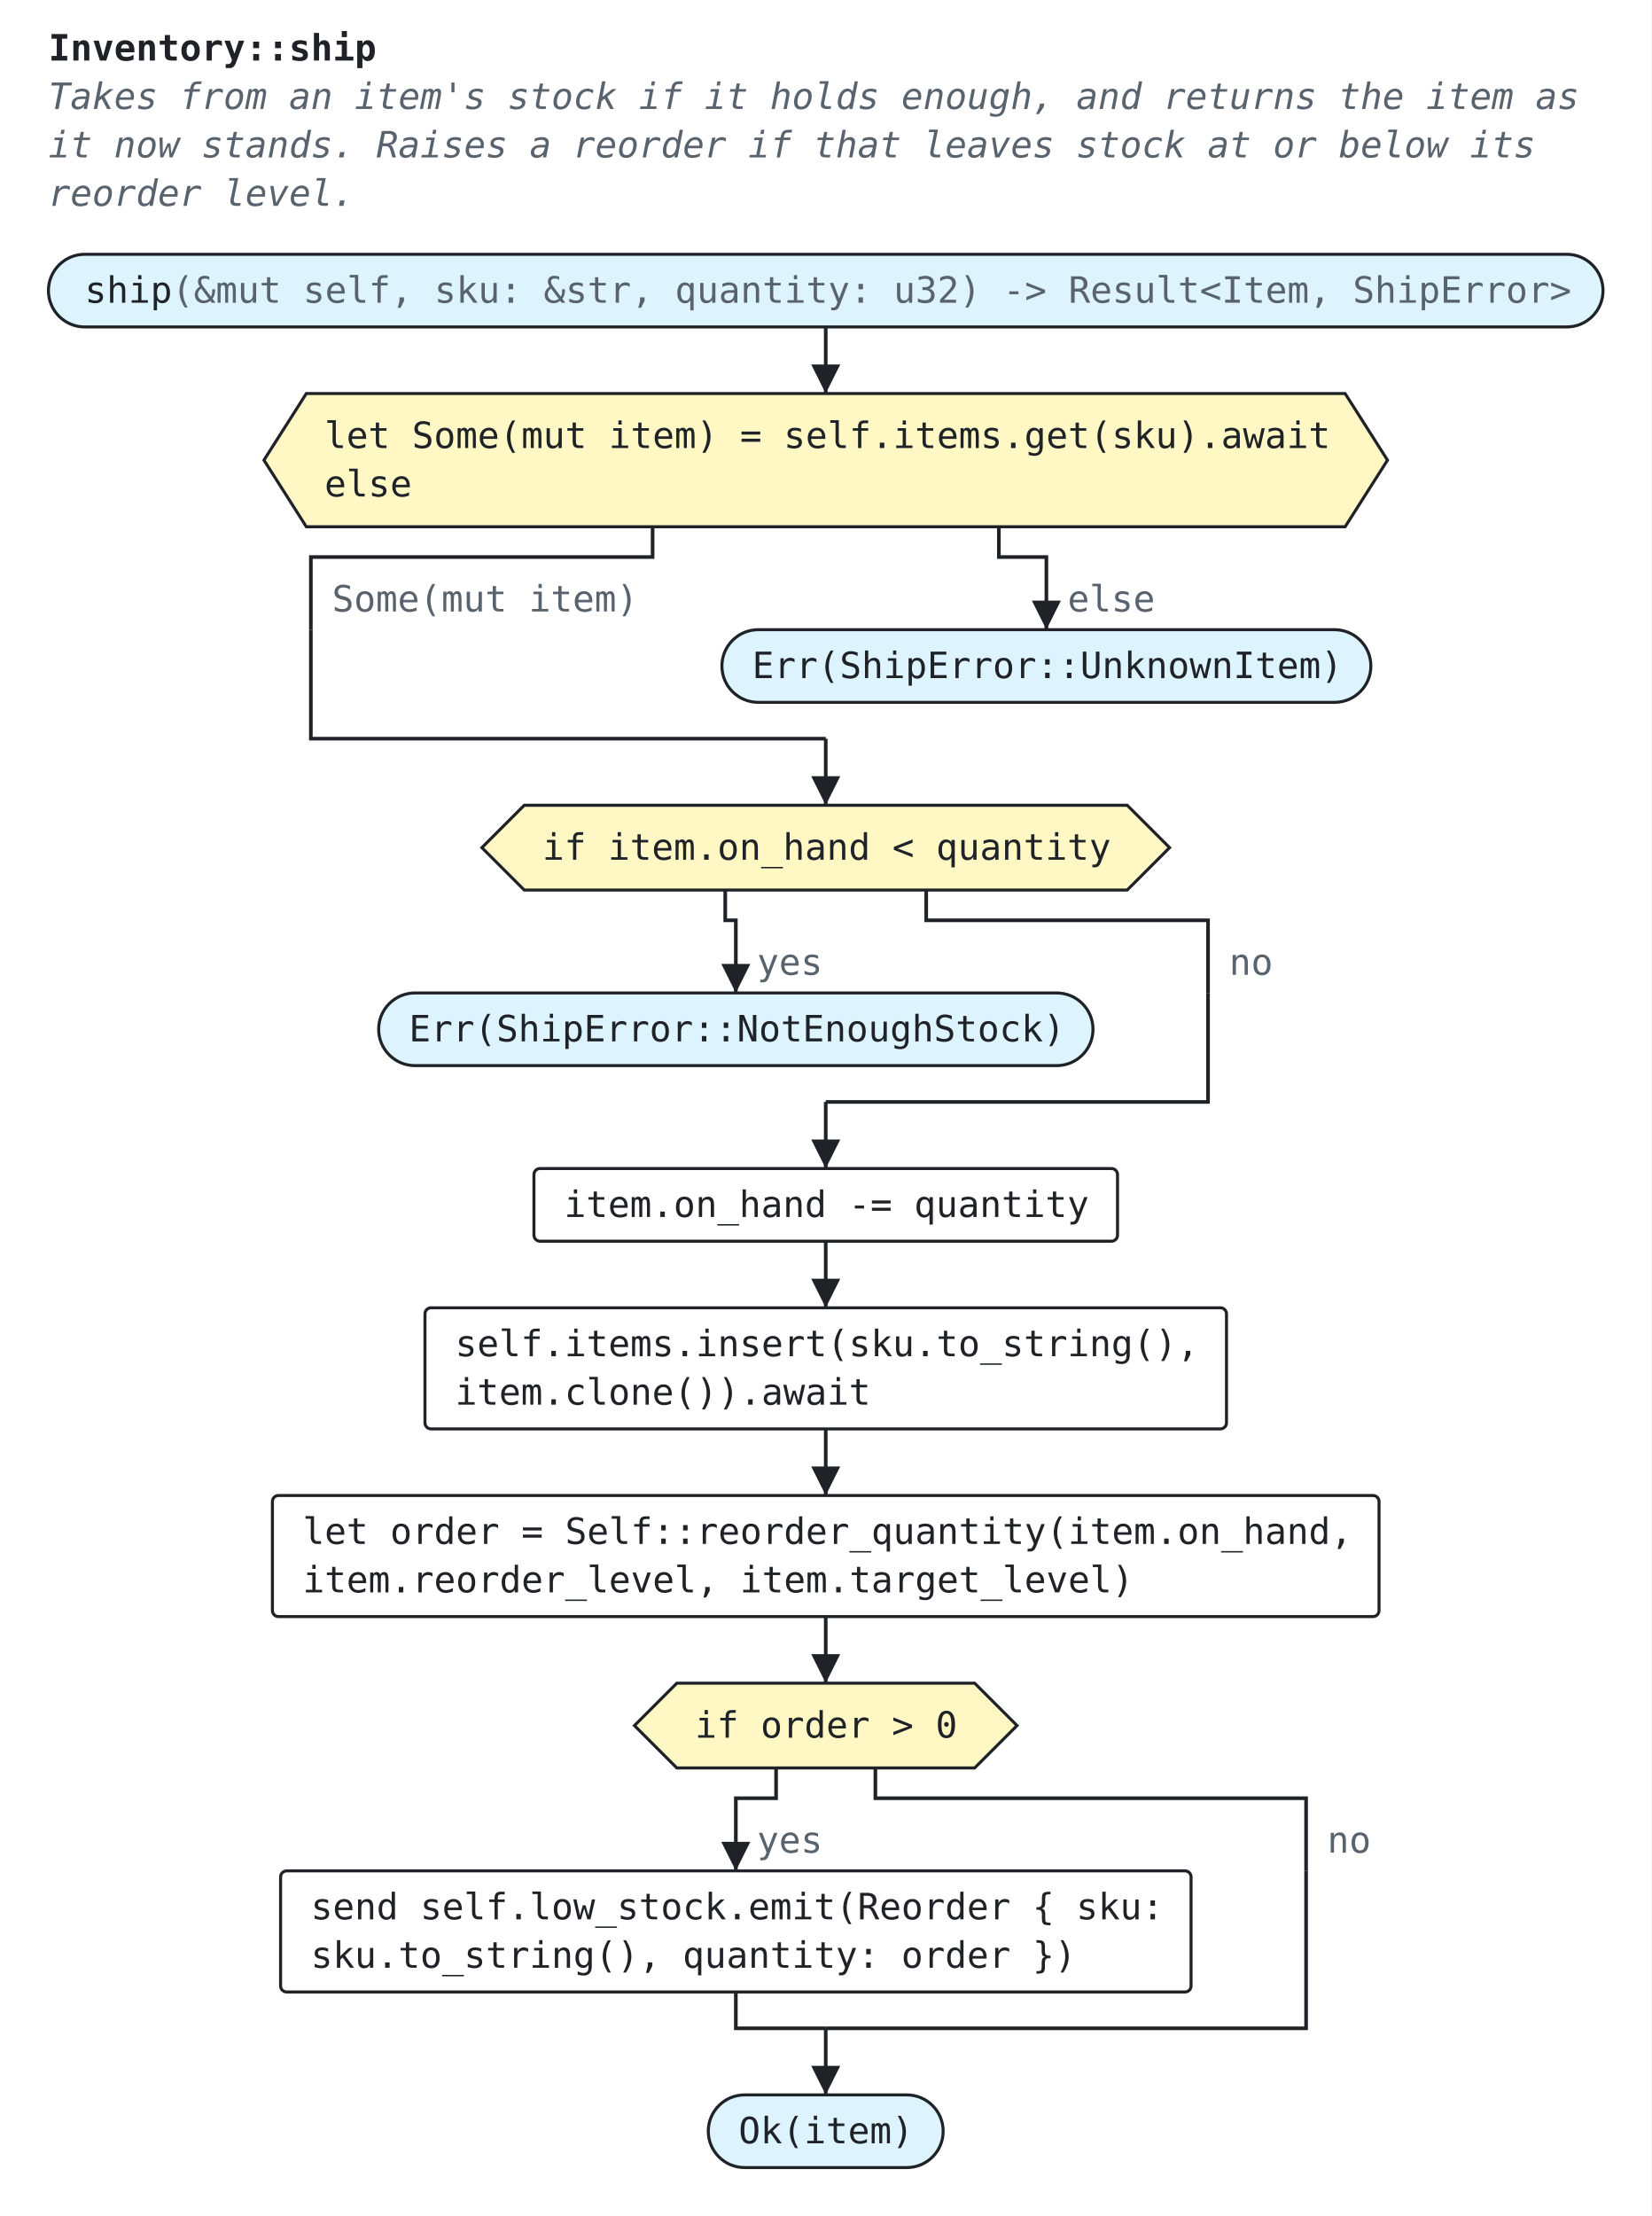
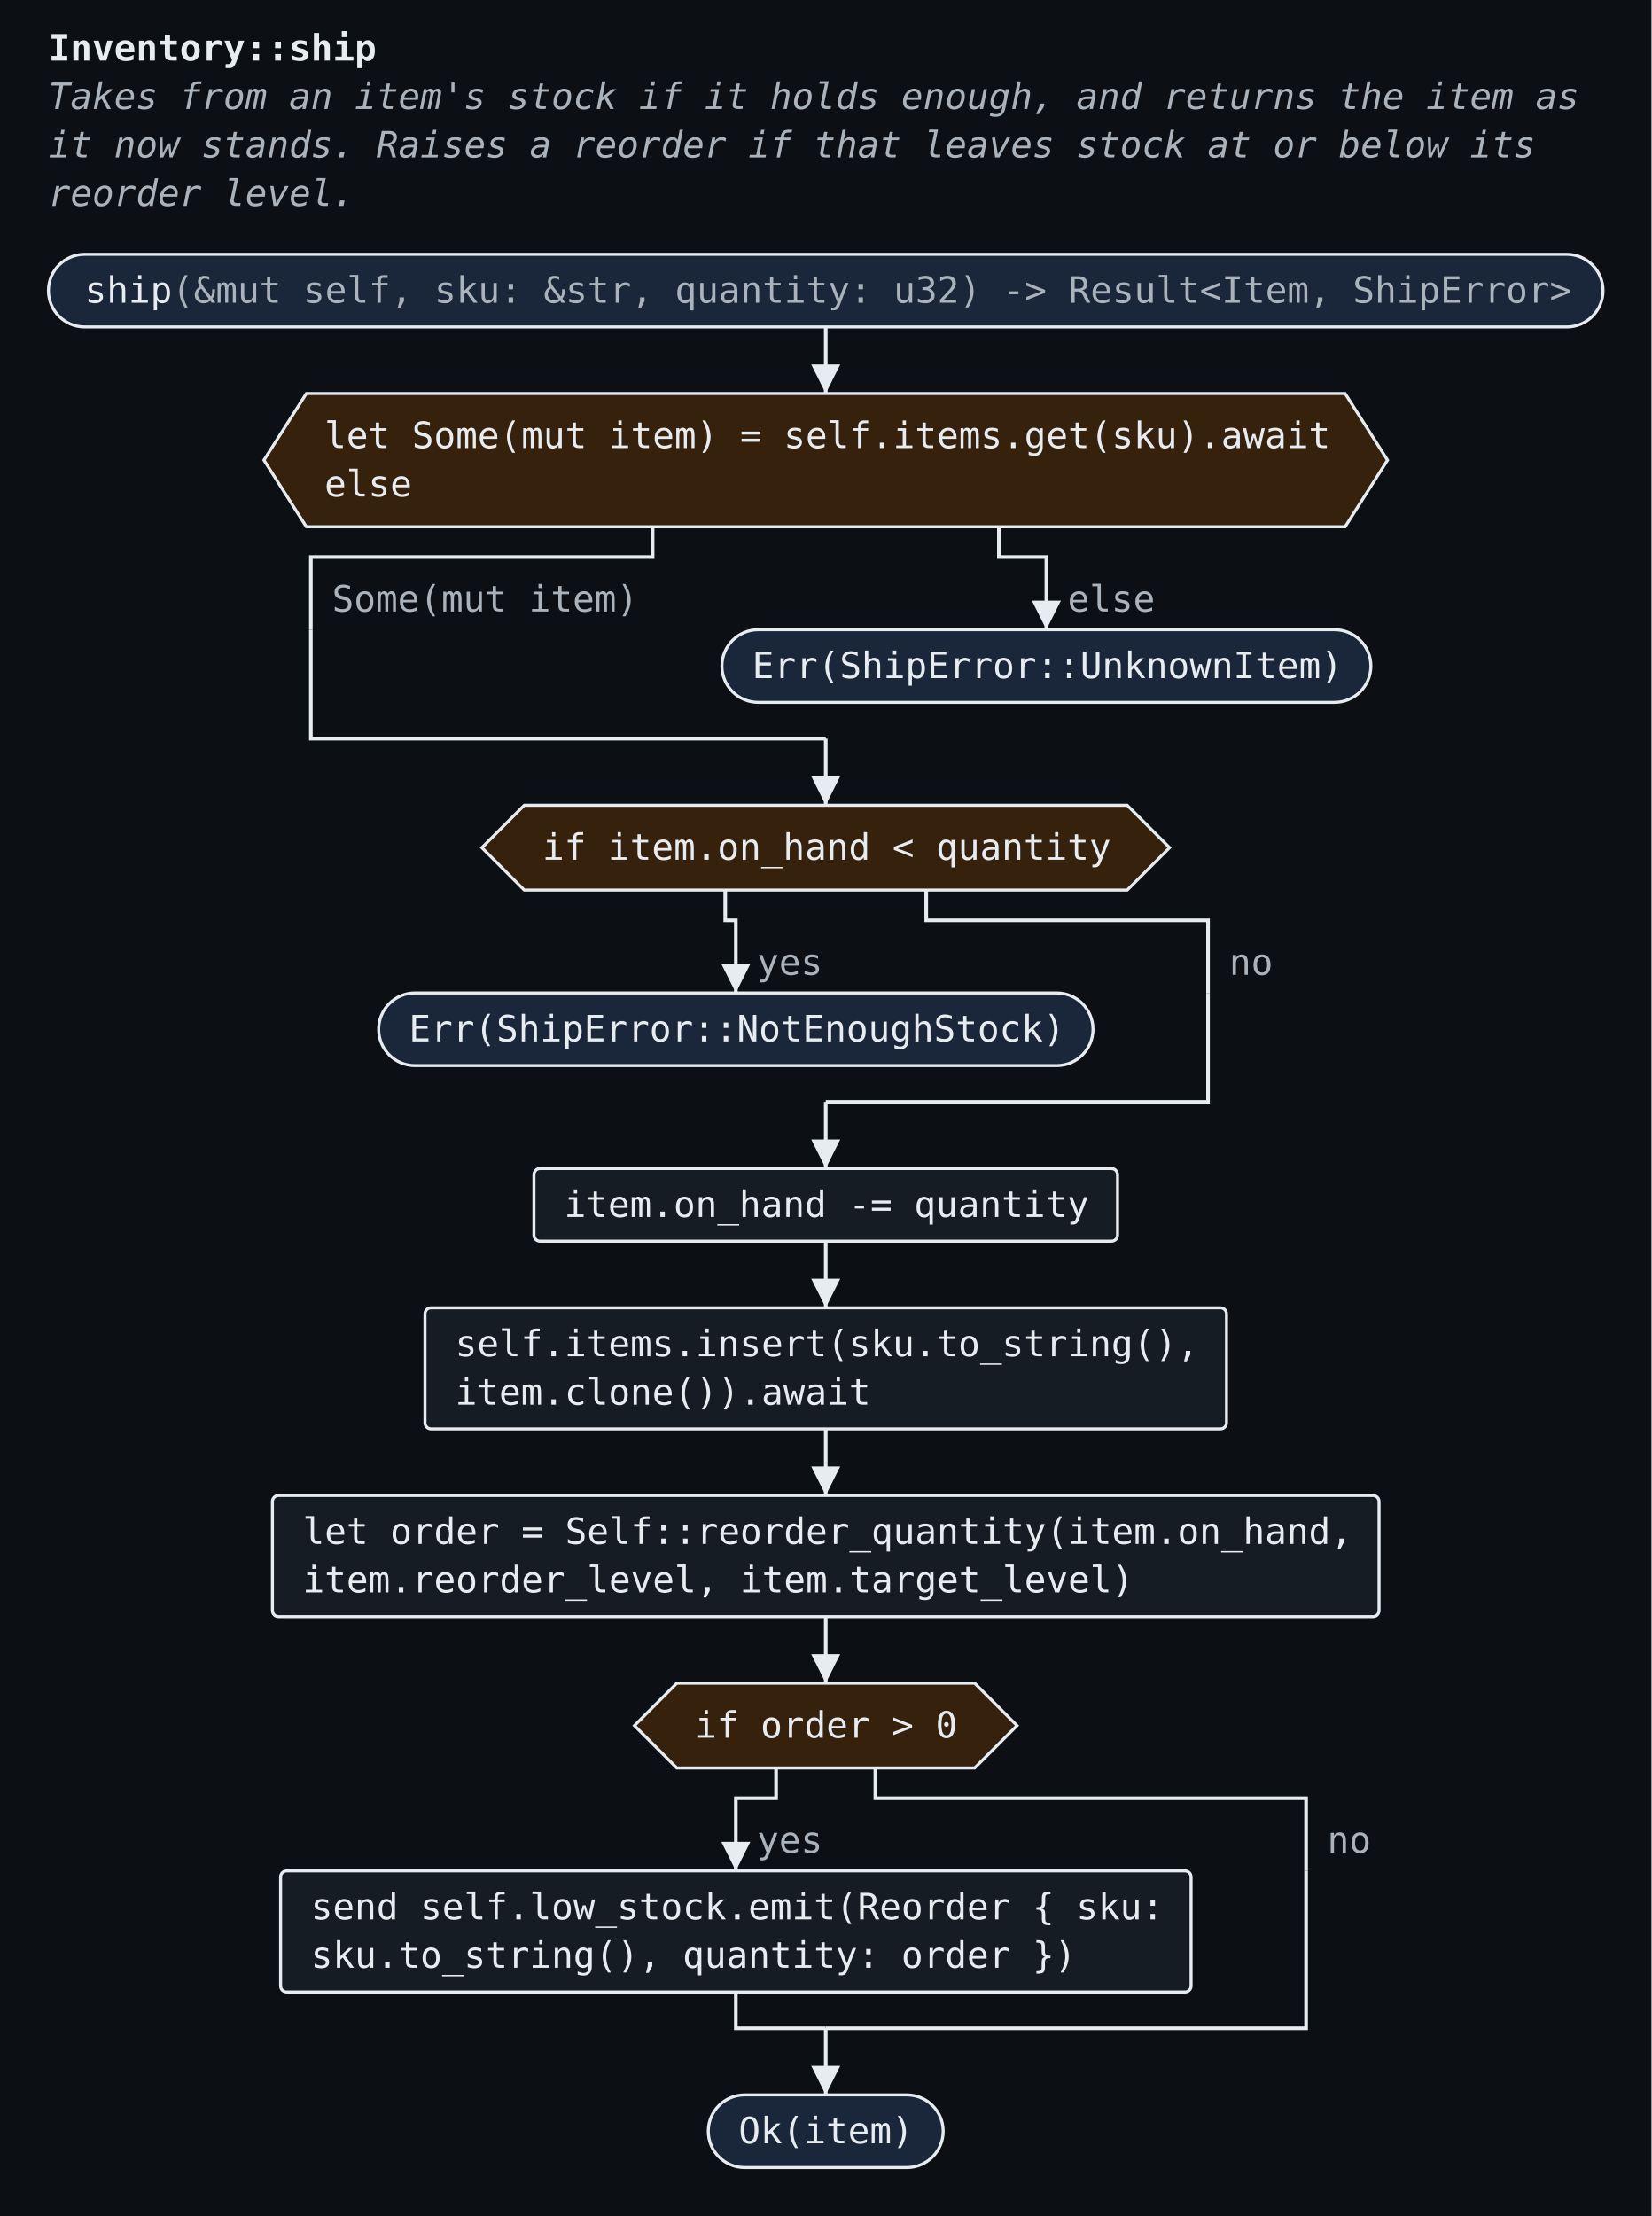
- <svg xmlns="http://www.w3.org/2000/svg" xml:space="preserve" width="545.6" height="732" viewBox="0 0 545.6 732">
+ <svg xmlns="http://www.w3.org/2000/svg" xml:space="preserve" class="inset-diagram" width="545.6" height="732" viewBox="0 0 545.6 732">
  <style>
- text { font-family: ui-monospace, SFMono-Regular, Menlo, Consolas, "DejaVu Sans Mono", monospace; font-size: 12px; fill: #1f2328; white-space: pre; }
- .title { font-weight: bold; }
- .kw { fill: #8250df; }
- .dim { fill: #59636e; }
- .doc { fill: #59636e; font-style: italic; }
- .sec { fill: #818b98; font-size: 10px; letter-spacing: 0.05em; }
- .warn { fill: #9a6700; }
- .ground { fill: #ffffff; }
- .app { fill: #f6f8fa; stroke: #59636e; stroke-width: 1.5; }
- .comp { fill: #ffffff; stroke: #0969da; stroke-width: 1.2; }
- .ext { fill: #fbf7ff; stroke: #8250df; stroke-width: 1.2; }
- .outside { fill: #ffffff; stroke: #818b98; stroke-dasharray: 3 2; }
- .port { fill: #ffffff; stroke: #0969da; stroke-width: 1.5; }
- .edge { fill: none; stroke: #1f2328; stroke-width: 1.2; }
- .send { stroke-dasharray: 5 3; }
- .cap { fill: none; stroke: #bc4c00; stroke-width: 1.4; }
- .node { fill: #ffffff; stroke: #1f2328; }
- .decide { fill: #fff8c5; stroke: #1f2328; }
- .term { fill: #ddf4ff; stroke: #1f2328; }
- .bar { fill: #1f2328; }
- .arrow { fill: #1f2328; }
- .arrow-cap { fill: #bc4c00; }
+ .inset-diagram text { font-family: ui-monospace, SFMono-Regular, Menlo, Consolas, "DejaVu Sans Mono", monospace; font-size: 12px; fill: #e7ecf0; white-space: pre; }
+ .inset-diagram .title { font-weight: bold; }
+ .inset-diagram .kw { fill: #5797f8; }
+ .inset-diagram .dim { fill: #aab2bb; }
+ .inset-diagram .doc { fill: #aab2bb; font-style: italic; }
+ .inset-diagram .sec { fill: #aab2bb; font-size: 10px; letter-spacing: 0.05em; }
+ .inset-diagram .warn { fill: #f64234; font-weight: bold; }
+ .inset-diagram .ground { fill: #0c1015; }
+ .inset-diagram .app { fill: #13181d; stroke: #6a7683; stroke-width: 1.5; }
+ .inset-diagram .comp { fill: #161c23; stroke: #5797f8; stroke-width: 1.4; }
+ .inset-diagram .ext { fill: #271923; stroke: #e057c5; stroke-width: 1.3; }
+ .inset-diagram .outside { fill: #161c23; stroke: #727b86; stroke-dasharray: 3 2; }
+ .inset-diagram .port { fill: #161c23; stroke: #5797f8; stroke-width: 1.6; }
+ .inset-diagram .edge { fill: none; stroke: #e7ecf0; stroke-width: 1.2; }
+ .inset-diagram .send { stroke-dasharray: 5 3; }
+ .inset-diagram .cap { fill: none; stroke: #eba566; stroke-width: 1.8; }
+ .inset-diagram .node { fill: #161c23; stroke: #e7ecf0; }
+ .inset-diagram .decide { fill: #36210d; stroke: #e7ecf0; }
+ .inset-diagram .term { fill: #1a273a; stroke: #e7ecf0; }
+ .inset-diagram .bar { fill: #e7ecf0; }
+ .inset-diagram .arrow { fill: #e7ecf0; }
+ .inset-diagram .arrow-cap { fill: #eba566; }
</style>
  <defs>
    <marker id="arrow" viewBox="0 0 8 8" refX="8" refY="4" markerWidth="8" markerHeight="8" orient="auto">
      <path d="M0,0 L8,4 L0,8 z" class="arrow" />
    </marker>
    <marker id="arrow-cap" viewBox="0 0 8 8" refX="8" refY="4" markerWidth="8" markerHeight="8" orient="auto">
      <path d="M0,0 L8,4 L0,8 z" class="arrow-cap" />
    </marker>
  </defs>
  <rect x="0" y="0" width="545.6" height="732" class="ground" />
  <g data-id="StockTracker/Warehouse/inventory/fn:ship">
    <text x="16" y="20" class="title">Inventory::ship</text>
  </g>
  <text x="16" y="36" class="doc opt-docs">Takes from an item's stock if it holds enough, and returns the item as</text>
  <text x="16" y="52" class="doc opt-docs">it now stands. Raises a reorder if that leaves stock at or below its</text>
  <text x="16" y="68" class="doc opt-docs">reorder level.</text>
  <rect x="16" y="84" width="513.6" height="24" rx="12" class="term" />
  <text x="28" y="100" class="">ship</text>
  <text x="56.8" y="100" class="dim opt-signatures">(&amp;mut self, sku: &amp;str, quantity: u32) -&gt; Result&lt;Item, ShipError&gt;</text>
  <path d="M272.8,108 L272.8,130" class="edge" marker-end="url(#arrow)" />
  <polygon points="87.2,152 101.2,130 444.4,130 458.4,152 444.4,174 101.2,174" class="decide" data-id="StockTracker/Warehouse/inventory/fn:ship/0" />
  <text x="107.2" y="148" class="">let Some(mut item) = self.items.get(sku).await</text>
  <text x="107.2" y="164" class="">else</text>
  <path d="M215.6,174 L215.6,184 L102.7,184 L102.7,208" class="edge" data-id="StockTracker/Warehouse/inventory/fn:ship/0/b0" />
  <text x="109.7" y="202" class="dim">Some(mut item)</text>
  <path d="M330,174 L330,184 L345.7,184 L345.7,208" class="edge" marker-end="url(#arrow)" data-id="StockTracker/Warehouse/inventory/fn:ship/0/b1" />
  <text x="352.7" y="202" class="dim">else</text>
  <rect x="238.5" y="208" width="214.4" height="24" rx="12" class="term" data-id="StockTracker/Warehouse/inventory/fn:ship/0/b1/0" />
  <text x="248.5" y="224" class="">Err(ShipError::UnknownItem)</text>
  <path d="M102.7,208 L102.7,244 L272.8,244" class="edge" />
  <path d="M272.8,244 L272.8,266" class="edge" marker-end="url(#arrow)" />
  <polygon points="159.2,280 173.2,266 372.4,266 386.4,280 372.4,294 173.2,294" class="decide" data-id="StockTracker/Warehouse/inventory/fn:ship/1" />
  <text x="179.2" y="284" class="">if item.on_hand &lt; quantity</text>
  <path d="M239.6,294 L239.6,304 L243.1,304 L243.1,328" class="edge" marker-end="url(#arrow)" data-id="StockTracker/Warehouse/inventory/fn:ship/1/b0" />
  <text x="250.1" y="322" class="dim">yes</text>
  <rect x="125.1" y="328" width="236" height="24" rx="12" class="term" data-id="StockTracker/Warehouse/inventory/fn:ship/1/b0/0" />
  <text x="135.1" y="344" class="">Err(ShipError::NotEnoughStock)</text>
  <path d="M306,294 L306,304 L399.1,304 L399.1,328" class="edge" data-id="StockTracker/Warehouse/inventory/fn:ship/1/b1" />
  <text x="406.1" y="322" class="dim">no</text>
  <path d="M399.1,328 L399.1,364 L272.8,364" class="edge" />
  <path d="M272.8,364 L272.8,386" class="edge" marker-end="url(#arrow)" />
  <rect x="176.4" y="386" width="192.8" height="24" rx="2" class="node" data-id="StockTracker/Warehouse/inventory/fn:ship/2" />
  <text x="186.4" y="402" class="">item.on_hand -= quantity</text>
  <path d="M272.8,410 L272.8,432" class="edge" marker-end="url(#arrow)" />
  <rect x="140.4" y="432" width="264.8" height="40" rx="2" class="node" data-id="StockTracker/Warehouse/inventory/fn:ship/3" />
  <text x="150.4" y="448" class="">self.items.insert(sku.to_string(),</text>
  <text x="150.4" y="464" class="">item.clone()).await</text>
  <path d="M272.8,472 L272.8,494" class="edge" marker-end="url(#arrow)" />
  <rect x="90" y="494" width="365.6" height="40" rx="2" class="node" data-id="StockTracker/Warehouse/inventory/fn:ship/4" />
  <text x="100" y="510" class="">let order = Self::reorder_quantity(item.on_hand,</text>
  <text x="100" y="526" class="">item.reorder_level, item.target_level)</text>
  <path d="M272.8,534 L272.8,556" class="edge" marker-end="url(#arrow)" />
  <polygon points="209.6,570 223.6,556 322,556 336,570 322,584 223.6,584" class="decide" data-id="StockTracker/Warehouse/inventory/fn:ship/5" />
  <text x="229.6" y="574" class="">if order &gt; 0</text>
  <path d="M256.4,584 L256.4,594 L243.1,594 L243.1,618" class="edge" marker-end="url(#arrow)" data-id="StockTracker/Warehouse/inventory/fn:ship/5/b0" />
  <text x="250.1" y="612" class="dim">yes</text>
  <rect x="92.7" y="618" width="300.8" height="40" rx="2" class="node" data-id="StockTracker/Warehouse/inventory/fn:ship/5/b0/0" />
  <text x="102.7" y="634" class="">send self.low_stock.emit(Reorder { sku:</text>
  <text x="102.7" y="650" class="">sku.to_string(), quantity: order })</text>
  <path d="M289.2,584 L289.2,594 L431.5,594 L431.5,618" class="edge" data-id="StockTracker/Warehouse/inventory/fn:ship/5/b1" />
  <text x="438.5" y="612" class="dim">no</text>
  <path d="M243.1,658 L243.1,670 L272.8,670" class="edge" />
  <path d="M431.5,618 L431.5,670 L272.8,670" class="edge" />
  <path d="M272.8,670 L272.8,692" class="edge" marker-end="url(#arrow)" />
  <rect x="234" y="692" width="77.6" height="24" rx="12" class="term" data-id="StockTracker/Warehouse/inventory/fn:ship/6" />
  <text x="244" y="708" class="">Ok(item)</text>
</svg>
